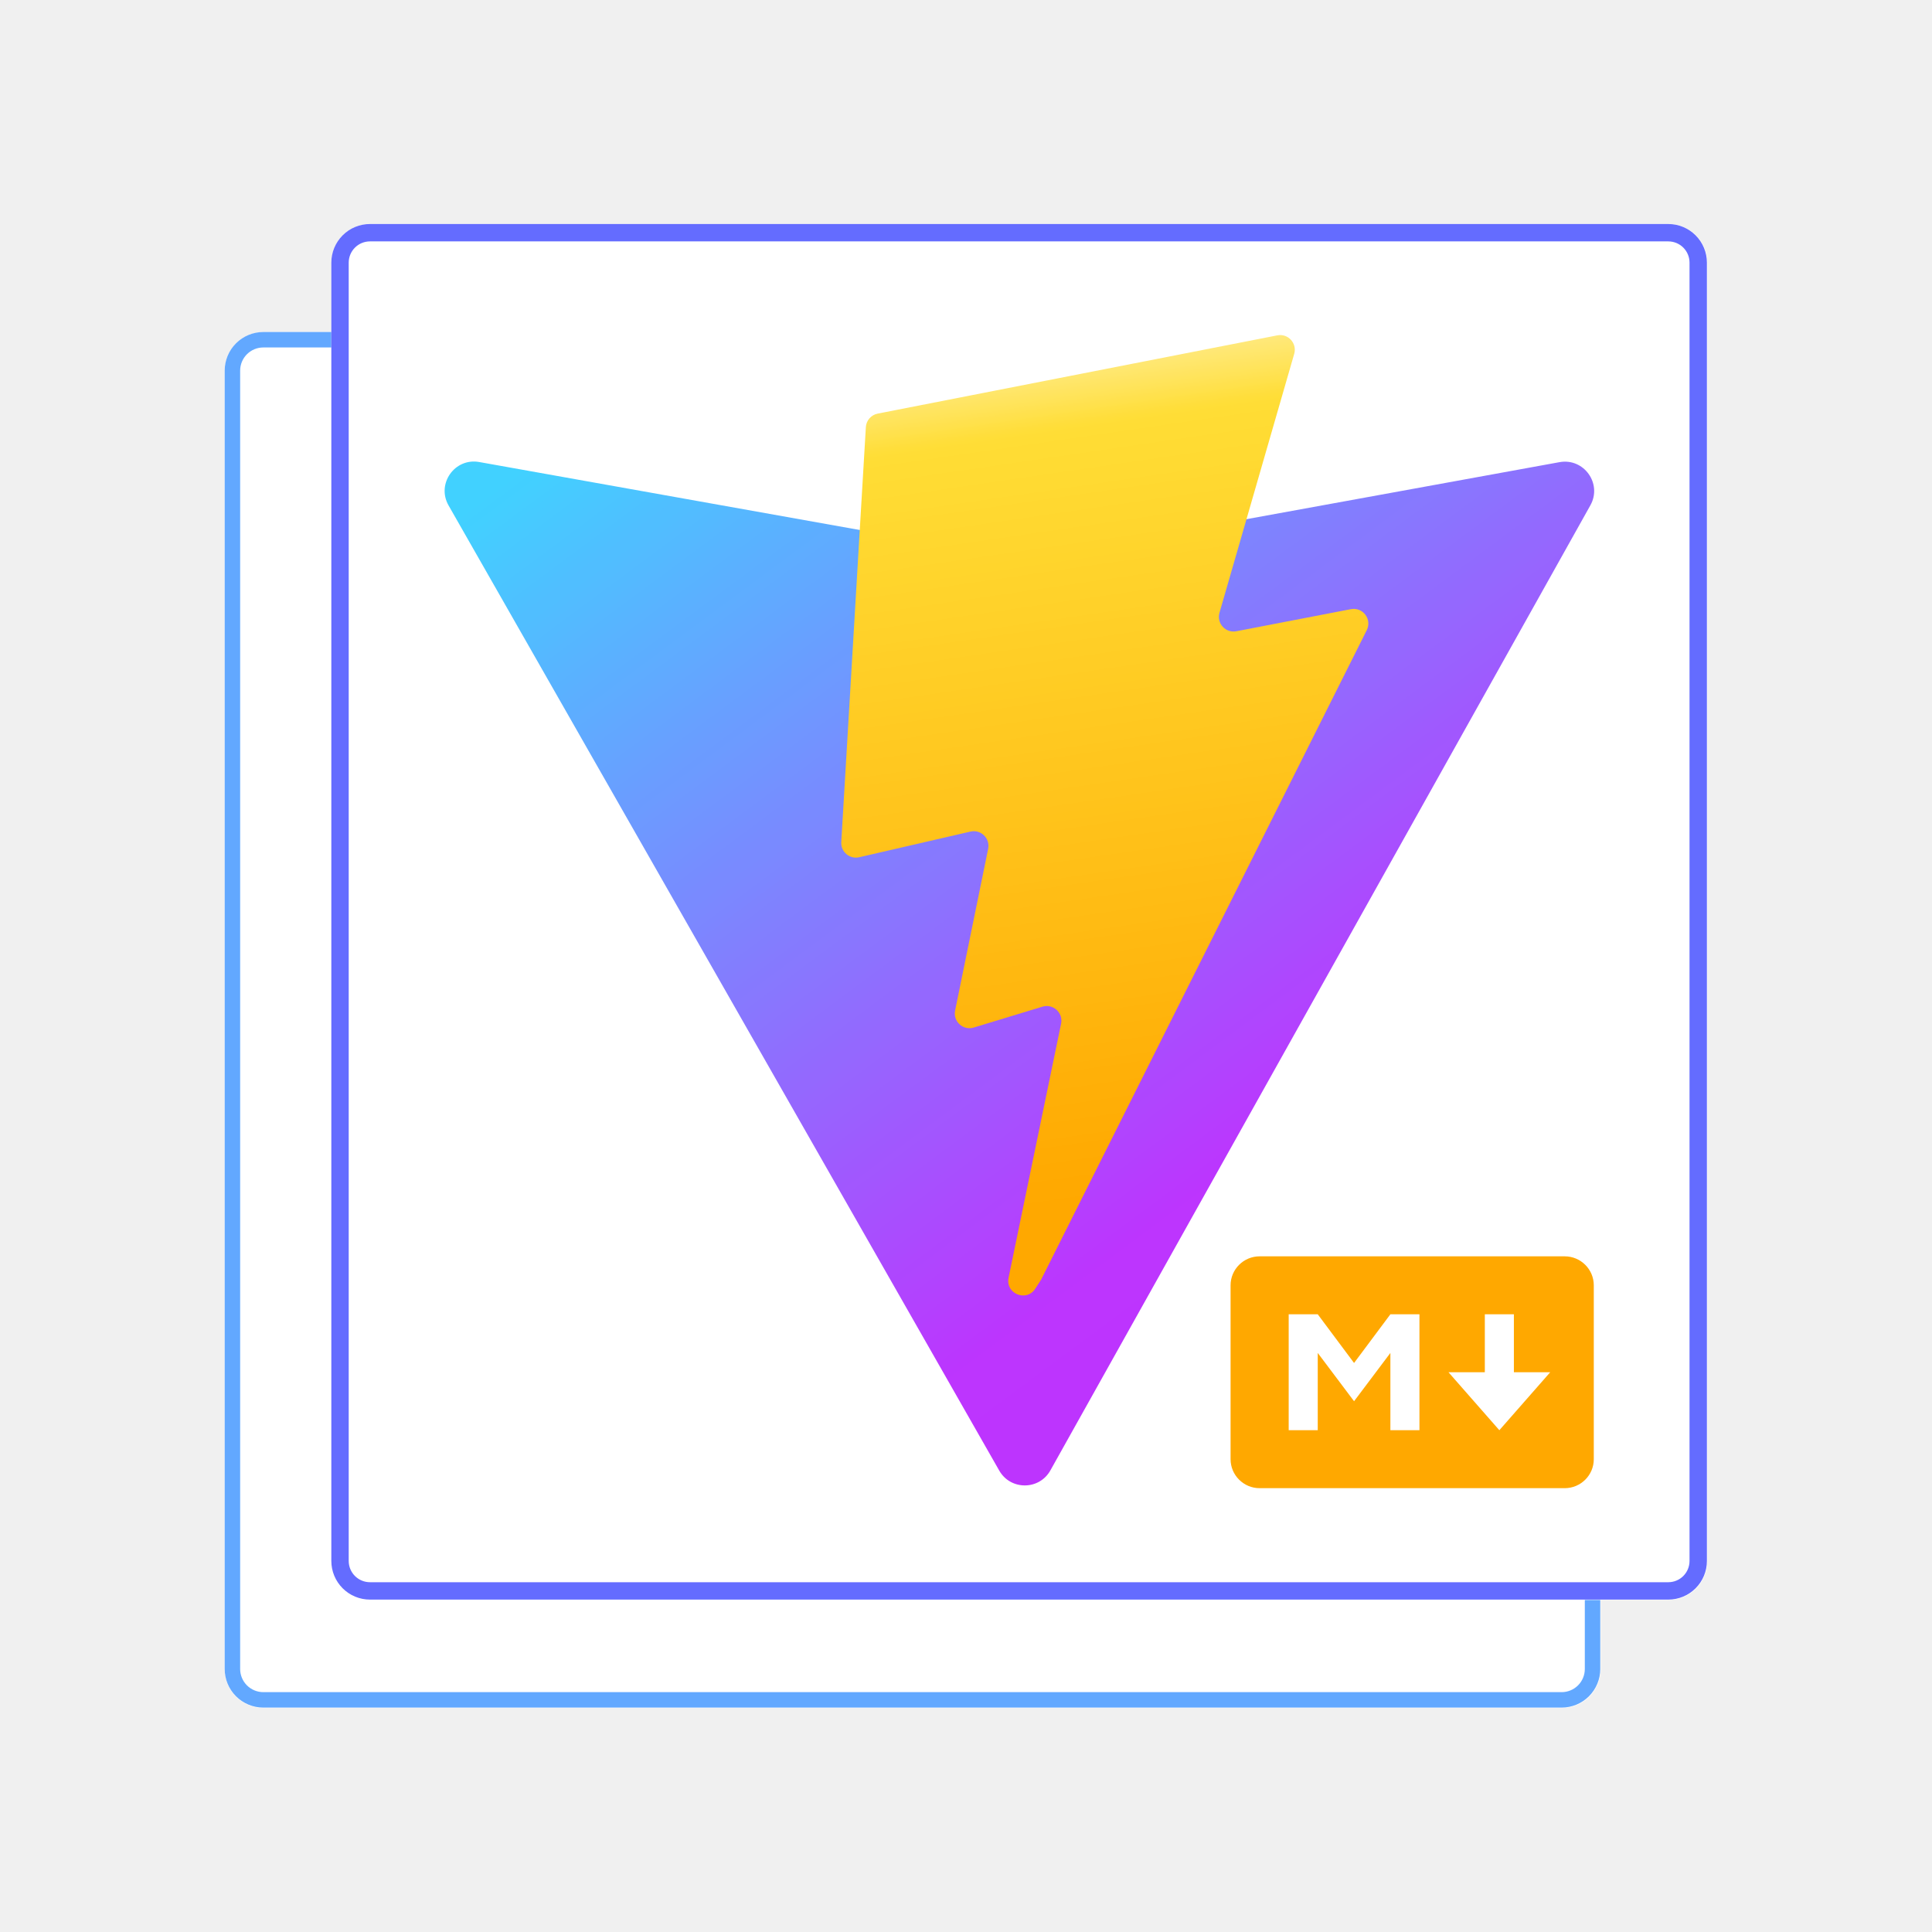
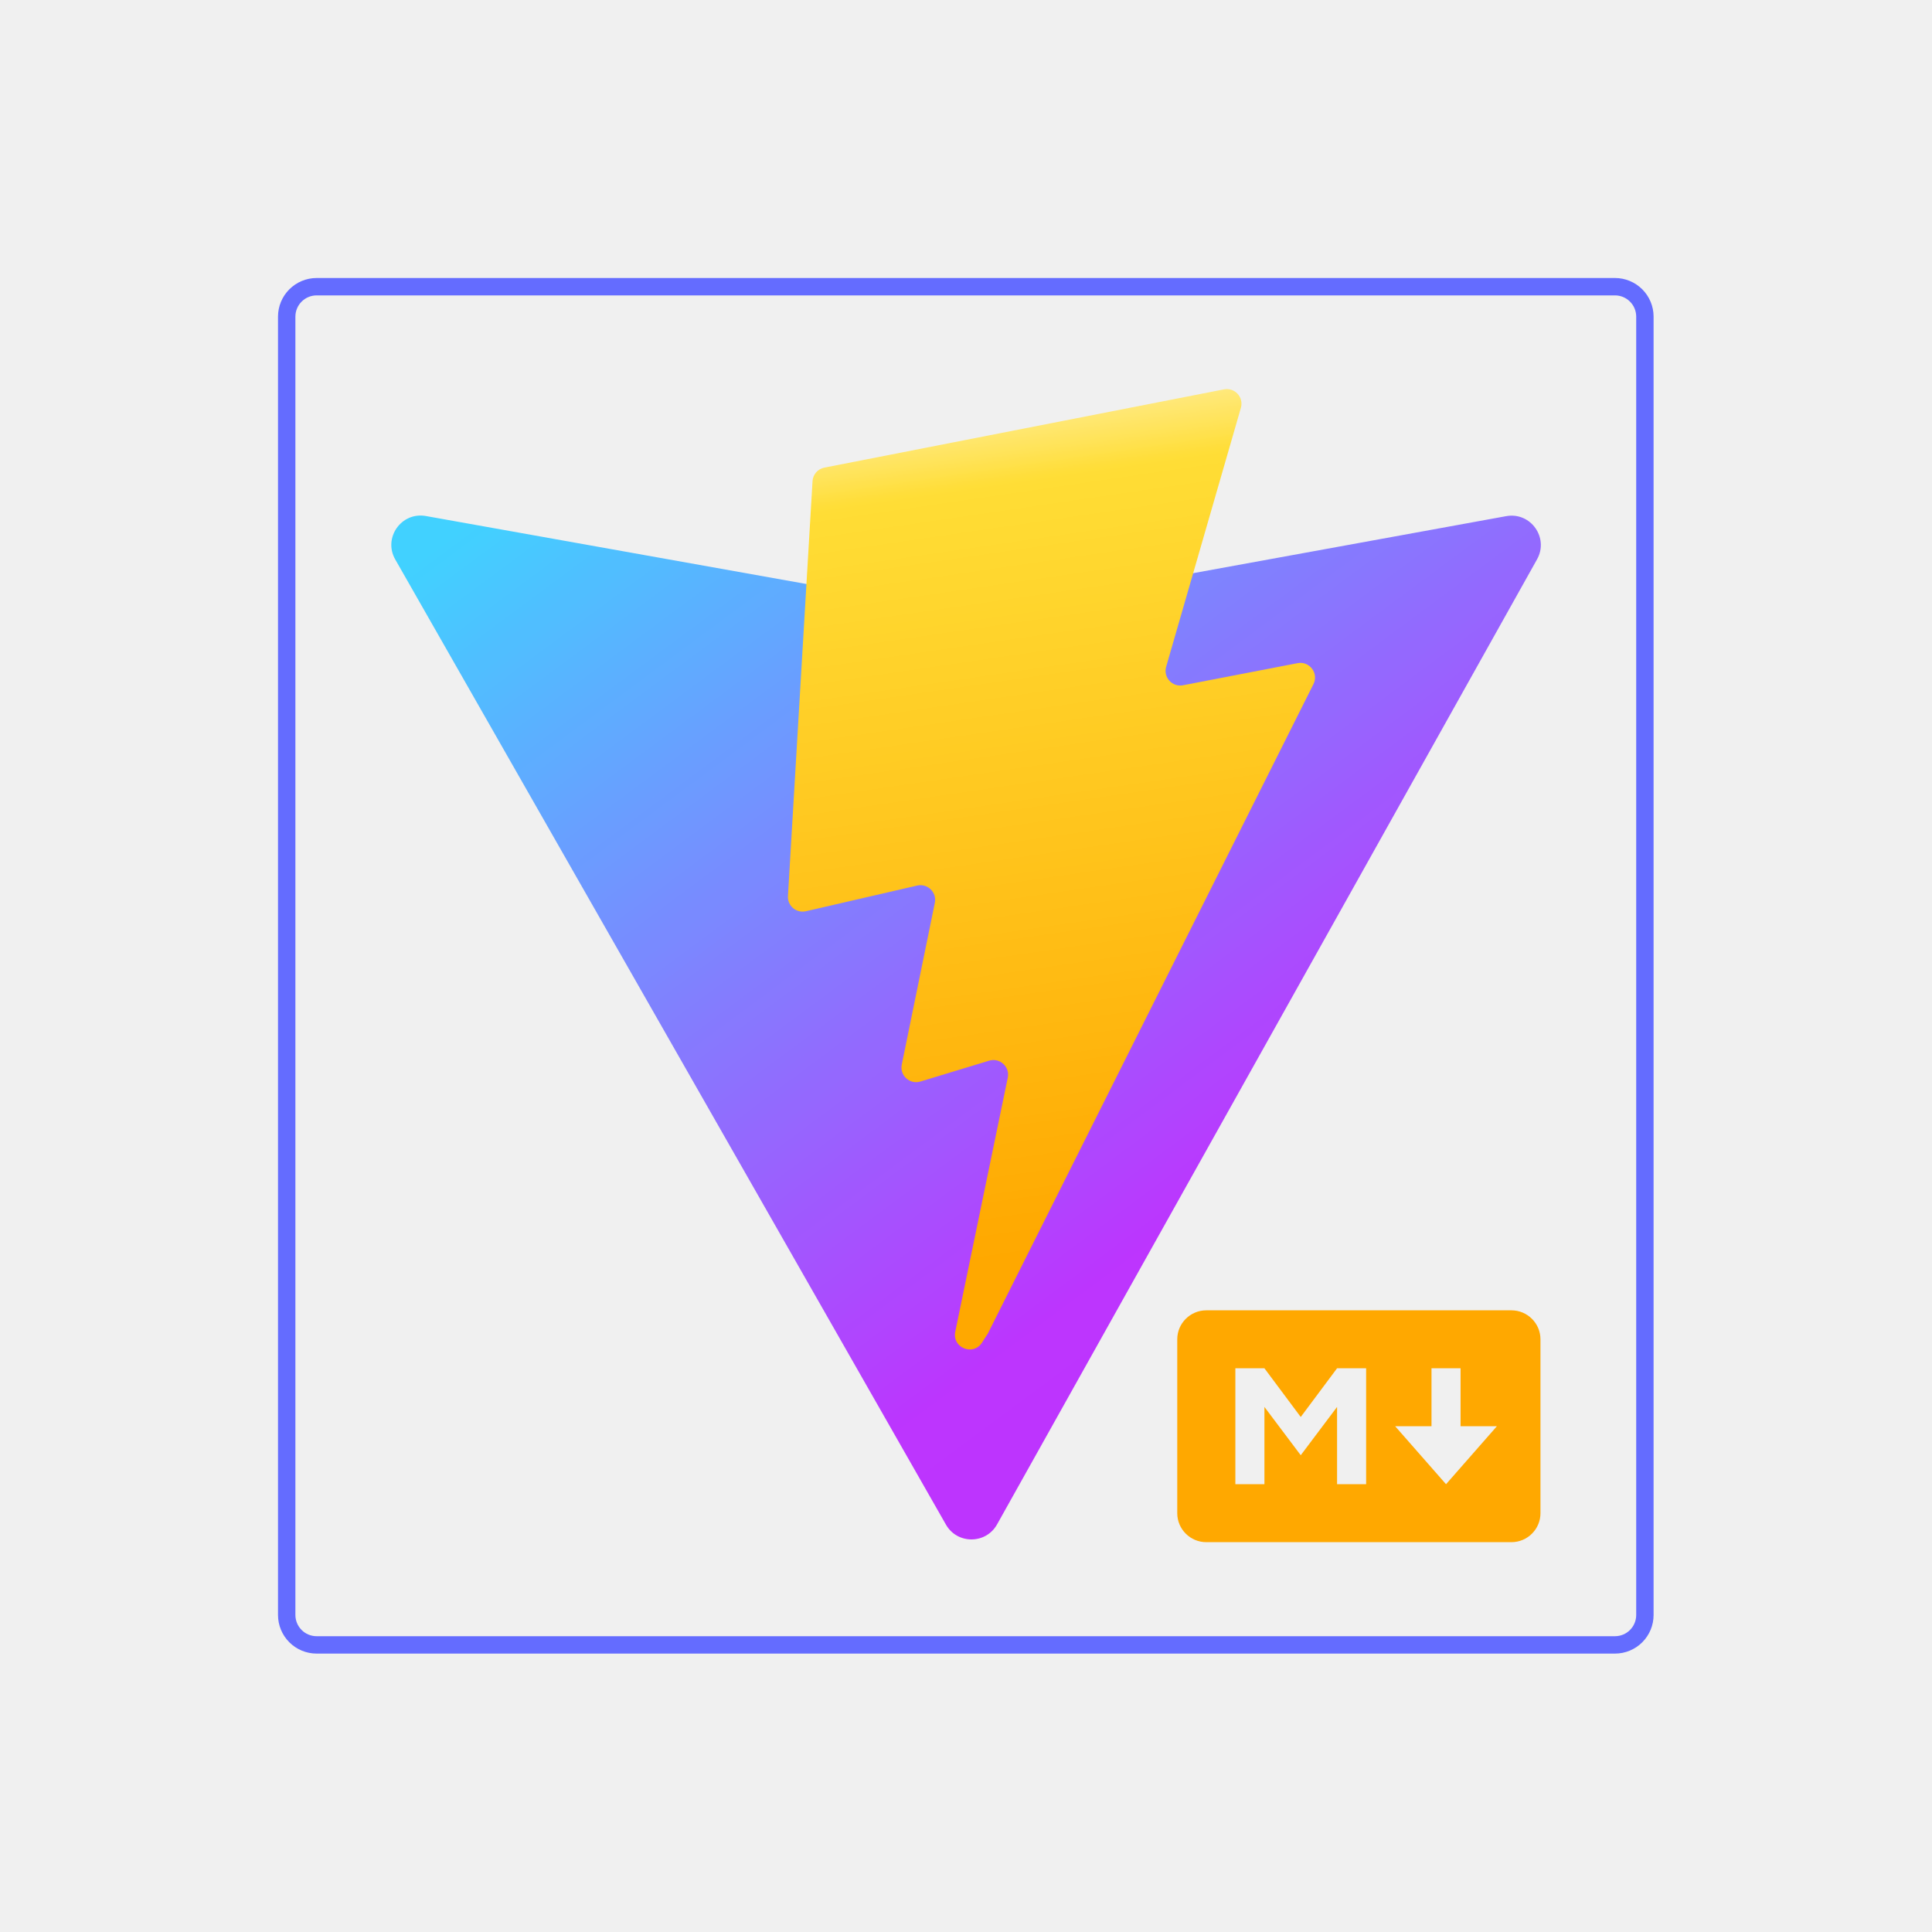
<svg xmlns="http://www.w3.org/2000/svg" width="1000" zoomAndPan="magnify" viewBox="0 0 750 750" height="1000" preserveAspectRatio="xMidYMid meet" version="1.0">
  <defs>
-     <clipPath id="65a6ddc707">
-       <path d="M 87.227 128.887 L 621.379 128.887 L 621.379 663.039 L 87.227 663.039 Z M 87.227 128.887 " clip-rule="nonzero" />
-     </clipPath>
-     <clipPath id="53735ac9d8">
-       <path d="M 102.227 128.887 L 606.379 128.887 C 610.355 128.887 614.172 130.469 616.984 133.281 C 619.797 136.094 621.379 139.91 621.379 143.887 L 621.379 648.039 C 621.379 652.016 619.797 655.832 616.984 658.645 C 614.172 661.457 610.355 663.039 606.379 663.039 L 102.227 663.039 C 98.246 663.039 94.43 661.457 91.617 658.645 C 88.805 655.832 87.227 652.016 87.227 648.039 L 87.227 143.887 C 87.227 139.91 88.805 136.094 91.617 133.281 C 94.43 130.469 98.246 128.887 102.227 128.887 " clip-rule="nonzero" />
-     </clipPath>
-     <clipPath id="64867d23fa">
-       <path d="M 87.227 128.887 L 621.223 128.887 L 621.223 662.887 L 87.227 662.887 Z M 87.227 128.887 " clip-rule="nonzero" />
-     </clipPath>
-     <clipPath id="b025109c9c">
-       <path d="M 102.219 128.887 L 606.23 128.887 C 610.207 128.887 614.02 130.465 616.832 133.277 C 619.645 136.09 621.227 139.906 621.227 143.883 L 621.227 647.891 C 621.227 651.867 619.645 655.684 616.832 658.496 C 614.02 661.305 610.207 662.887 606.23 662.887 L 102.219 662.887 C 98.242 662.887 94.43 661.305 91.617 658.496 C 88.805 655.684 87.227 651.867 87.227 647.891 L 87.227 143.883 C 87.227 139.906 88.805 136.09 91.617 133.277 C 94.43 130.465 98.242 128.887 102.219 128.887 " clip-rule="nonzero" />
-     </clipPath>
-     <clipPath id="62401eeaff">
-       <path d="M 128.621 86.961 L 662.773 86.961 L 662.773 621.113 L 128.621 621.113 Z M 128.621 86.961 " clip-rule="nonzero" />
-     </clipPath>
-     <clipPath id="4e0aff2bc5">
-       <path d="M 143.621 86.961 L 647.773 86.961 C 651.754 86.961 655.57 88.543 658.383 91.355 C 661.195 94.168 662.773 97.984 662.773 101.961 L 662.773 606.113 C 662.773 610.094 661.195 613.906 658.383 616.719 C 655.57 619.535 651.754 621.113 647.773 621.113 L 143.621 621.113 C 139.645 621.113 135.828 619.535 133.016 616.719 C 130.203 613.906 128.621 610.094 128.621 606.113 L 128.621 101.961 C 128.621 97.984 130.203 94.168 133.016 91.355 C 135.828 88.543 139.645 86.961 143.621 86.961 " clip-rule="nonzero" />
-     </clipPath>
-     <clipPath id="b5536411dc">
-       <path d="M 128.621 86.961 L 662.621 86.961 L 662.621 620.961 L 128.621 620.961 Z M 128.621 86.961 " clip-rule="nonzero" />
-     </clipPath>
-     <clipPath id="921ff974b9">
-       <path d="M 143.617 86.961 L 647.625 86.961 C 651.605 86.961 655.418 88.539 658.23 91.352 C 661.043 94.164 662.621 97.98 662.621 101.957 L 662.621 605.965 C 662.621 609.941 661.043 613.758 658.23 616.57 C 655.418 619.383 651.605 620.961 647.625 620.961 L 143.617 620.961 C 139.641 620.961 135.828 619.383 133.016 616.57 C 130.203 613.758 128.621 609.941 128.621 605.965 L 128.621 101.957 C 128.621 97.98 130.203 94.164 133.016 91.352 C 135.828 88.539 139.641 86.961 143.617 86.961 " clip-rule="nonzero" />
-     </clipPath>
-     <clipPath id="ac2ac9476d">
-       <path d="M 172.605 179 L 618.855 179 L 618.855 577 L 172.605 577 Z M 172.605 179 " clip-rule="nonzero" />
-     </clipPath>
-     <clipPath id="46763c1dec">
-       <path d="M 617.379 196.168 L 407.754 570.812 C 403.426 578.547 392.305 578.59 387.914 570.895 L 174.129 196.207 C 169.344 187.816 176.52 177.656 186.031 179.355 L 395.883 216.844 C 397.219 217.082 398.59 217.082 399.93 216.836 L 605.391 179.41 C 614.871 177.684 622.082 187.766 617.379 196.168 Z M 617.379 196.168 " clip-rule="nonzero" />
-     </clipPath>
-     <linearGradient x1="-0.044" gradientTransform="matrix(446.25, 0, 0, 397.4716, 172.6054, 179.1677)" y1="0.033" x2="0.856" gradientUnits="userSpaceOnUse" y2="1.122" id="7dc58707e5">
+     <clipPath id="91b3bbcfdf">
+       <path d="M 107.922 107.922 L 641.922 107.922 L 641.922 641.922 L 107.922 641.922 Z M 107.922 107.922 " clip-rule="nonzero" />
+     </clipPath>
+     <clipPath id="3d0eeaf73d">
+       <path d="M 122.918 107.922 L 626.93 107.922 C 630.906 107.922 634.719 109.504 637.531 112.316 C 640.344 115.129 641.922 118.941 641.922 122.918 L 641.922 626.93 C 641.922 630.906 640.344 634.719 637.531 637.531 C 634.719 640.344 630.906 641.922 626.93 641.922 L 122.918 641.922 C 118.941 641.922 115.129 640.344 112.316 637.531 C 109.504 634.719 107.922 630.906 107.922 626.93 L 107.922 122.918 C 107.922 118.941 109.504 115.129 112.316 112.316 C 115.129 109.504 118.941 107.922 122.918 107.922 " clip-rule="nonzero" />
+     </clipPath>
+     <clipPath id="760185131a">
+       <path d="M 151.906 200 L 598.156 200 L 598.156 598 L 151.906 598 Z M 151.906 200 " clip-rule="nonzero" />
+     </clipPath>
+     <clipPath id="2b019004a7">
+       <path d="M 596.68 217.133 L 387.055 591.773 C 382.727 599.508 371.605 599.555 367.215 591.855 L 153.43 217.168 C 148.645 208.781 155.82 198.621 165.332 200.32 L 375.184 237.809 C 376.52 238.047 377.891 238.043 379.23 237.801 L 584.691 200.371 C 594.172 198.645 601.383 208.727 596.68 217.133 Z M 596.68 217.133 " clip-rule="nonzero" />
+     </clipPath>
+     <linearGradient x1="-0.044" gradientTransform="matrix(446.25, 0, 0, 397.4716, 151.9064, 200.1306)" y1="0.033" x2="0.856" gradientUnits="userSpaceOnUse" y2="1.122" id="8ec15f991c">
      <stop stop-opacity="1" stop-color="rgb(25.499%, 81.999%, 100%)" offset="0" />
      <stop stop-opacity="1" stop-color="rgb(25.499%, 81.999%, 100%)" offset="0.031" />
      <stop stop-opacity="1" stop-color="rgb(25.499%, 81.999%, 100%)" offset="0.039" />
      <stop stop-opacity="1" stop-color="rgb(25.752%, 81.677%, 99.997%)" offset="0.043" />
      <stop stop-opacity="1" stop-color="rgb(26.007%, 81.355%, 99.995%)" offset="0.047" />
      <stop stop-opacity="1" stop-color="rgb(26.299%, 80.984%, 99.992%)" offset="0.051" />
      <stop stop-opacity="1" stop-color="rgb(26.591%, 80.615%, 99.991%)" offset="0.055" />
      <stop stop-opacity="1" stop-color="rgb(26.883%, 80.244%, 99.988%)" offset="0.059" />
      <stop stop-opacity="1" stop-color="rgb(27.176%, 79.874%, 99.985%)" offset="0.062" />
      <stop stop-opacity="1" stop-color="rgb(27.467%, 79.503%, 99.982%)" offset="0.066" />
      <stop stop-opacity="1" stop-color="rgb(27.76%, 79.132%, 99.98%)" offset="0.07" />
      <stop stop-opacity="1" stop-color="rgb(28.052%, 78.761%, 99.977%)" offset="0.074" />
      <stop stop-opacity="1" stop-color="rgb(28.345%, 78.392%, 99.976%)" offset="0.078" />
      <stop stop-opacity="1" stop-color="rgb(28.636%, 78.021%, 99.973%)" offset="0.082" />
      <stop stop-opacity="1" stop-color="rgb(28.929%, 77.65%, 99.971%)" offset="0.086" />
      <stop stop-opacity="1" stop-color="rgb(29.222%, 77.28%, 99.968%)" offset="0.09" />
      <stop stop-opacity="1" stop-color="rgb(29.515%, 76.91%, 99.966%)" offset="0.094" />
      <stop stop-opacity="1" stop-color="rgb(29.807%, 76.54%, 99.963%)" offset="0.098" />
      <stop stop-opacity="1" stop-color="rgb(30.099%, 76.169%, 99.962%)" offset="0.102" />
      <stop stop-opacity="1" stop-color="rgb(30.391%, 75.798%, 99.959%)" offset="0.105" />
      <stop stop-opacity="1" stop-color="rgb(30.684%, 75.429%, 99.957%)" offset="0.109" />
      <stop stop-opacity="1" stop-color="rgb(30.975%, 75.058%, 99.954%)" offset="0.113" />
      <stop stop-opacity="1" stop-color="rgb(31.268%, 74.687%, 99.951%)" offset="0.117" />
      <stop stop-opacity="1" stop-color="rgb(31.56%, 74.316%, 99.948%)" offset="0.121" />
      <stop stop-opacity="1" stop-color="rgb(31.853%, 73.947%, 99.947%)" offset="0.125" />
      <stop stop-opacity="1" stop-color="rgb(32.144%, 73.576%, 99.944%)" offset="0.129" />
      <stop stop-opacity="1" stop-color="rgb(32.437%, 73.206%, 99.942%)" offset="0.133" />
      <stop stop-opacity="1" stop-color="rgb(32.729%, 72.835%, 99.939%)" offset="0.137" />
      <stop stop-opacity="1" stop-color="rgb(33.022%, 72.466%, 99.937%)" offset="0.141" />
      <stop stop-opacity="1" stop-color="rgb(33.313%, 72.095%, 99.934%)" offset="0.145" />
      <stop stop-opacity="1" stop-color="rgb(33.606%, 71.724%, 99.933%)" offset="0.148" />
      <stop stop-opacity="1" stop-color="rgb(33.897%, 71.353%, 99.93%)" offset="0.152" />
      <stop stop-opacity="1" stop-color="rgb(34.19%, 70.982%, 99.928%)" offset="0.156" />
      <stop stop-opacity="1" stop-color="rgb(34.482%, 70.612%, 99.925%)" offset="0.16" />
      <stop stop-opacity="1" stop-color="rgb(34.775%, 70.242%, 99.922%)" offset="0.164" />
      <stop stop-opacity="1" stop-color="rgb(35.066%, 69.872%, 99.919%)" offset="0.168" />
      <stop stop-opacity="1" stop-color="rgb(35.359%, 69.501%, 99.918%)" offset="0.172" />
      <stop stop-opacity="1" stop-color="rgb(35.651%, 69.13%, 99.915%)" offset="0.176" />
      <stop stop-opacity="1" stop-color="rgb(35.944%, 68.761%, 99.913%)" offset="0.18" />
      <stop stop-opacity="1" stop-color="rgb(36.235%, 68.39%, 99.91%)" offset="0.184" />
      <stop stop-opacity="1" stop-color="rgb(36.528%, 68.019%, 99.908%)" offset="0.188" />
      <stop stop-opacity="1" stop-color="rgb(36.821%, 67.648%, 99.905%)" offset="0.191" />
      <stop stop-opacity="1" stop-color="rgb(37.114%, 67.279%, 99.904%)" offset="0.195" />
      <stop stop-opacity="1" stop-color="rgb(37.405%, 66.908%, 99.901%)" offset="0.199" />
      <stop stop-opacity="1" stop-color="rgb(37.698%, 66.537%, 99.899%)" offset="0.203" />
      <stop stop-opacity="1" stop-color="rgb(37.99%, 66.167%, 99.896%)" offset="0.207" />
      <stop stop-opacity="1" stop-color="rgb(38.283%, 65.797%, 99.895%)" offset="0.211" />
      <stop stop-opacity="1" stop-color="rgb(38.574%, 65.427%, 99.892%)" offset="0.215" />
      <stop stop-opacity="1" stop-color="rgb(38.867%, 65.056%, 99.889%)" offset="0.219" />
      <stop stop-opacity="1" stop-color="rgb(39.159%, 64.685%, 99.886%)" offset="0.223" />
      <stop stop-opacity="1" stop-color="rgb(39.452%, 64.314%, 99.884%)" offset="0.227" />
      <stop stop-opacity="1" stop-color="rgb(39.743%, 63.943%, 99.881%)" offset="0.23" />
      <stop stop-opacity="1" stop-color="rgb(40.036%, 63.574%, 99.879%)" offset="0.234" />
      <stop stop-opacity="1" stop-color="rgb(40.327%, 63.203%, 99.876%)" offset="0.238" />
      <stop stop-opacity="1" stop-color="rgb(40.62%, 62.833%, 99.875%)" offset="0.242" />
      <stop stop-opacity="1" stop-color="rgb(40.912%, 62.462%, 99.872%)" offset="0.246" />
      <stop stop-opacity="1" stop-color="rgb(41.205%, 62.093%, 99.87%)" offset="0.25" />
      <stop stop-opacity="1" stop-color="rgb(41.496%, 61.722%, 99.867%)" offset="0.254" />
      <stop stop-opacity="1" stop-color="rgb(41.789%, 61.351%, 99.866%)" offset="0.258" />
      <stop stop-opacity="1" stop-color="rgb(42.081%, 60.98%, 99.863%)" offset="0.262" />
      <stop stop-opacity="1" stop-color="rgb(42.374%, 60.611%, 99.86%)" offset="0.266" />
      <stop stop-opacity="1" stop-color="rgb(42.665%, 60.24%, 99.857%)" offset="0.27" />
      <stop stop-opacity="1" stop-color="rgb(42.958%, 59.869%, 99.855%)" offset="0.273" />
      <stop stop-opacity="1" stop-color="rgb(43.25%, 59.499%, 99.852%)" offset="0.277" />
      <stop stop-opacity="1" stop-color="rgb(43.542%, 59.129%, 99.85%)" offset="0.281" />
      <stop stop-opacity="1" stop-color="rgb(43.835%, 58.759%, 99.847%)" offset="0.285" />
      <stop stop-opacity="1" stop-color="rgb(44.128%, 58.388%, 99.846%)" offset="0.289" />
      <stop stop-opacity="1" stop-color="rgb(44.42%, 58.017%, 99.843%)" offset="0.293" />
      <stop stop-opacity="1" stop-color="rgb(44.713%, 57.646%, 99.841%)" offset="0.297" />
      <stop stop-opacity="1" stop-color="rgb(45.004%, 57.275%, 99.838%)" offset="0.301" />
      <stop stop-opacity="1" stop-color="rgb(45.297%, 56.906%, 99.837%)" offset="0.305" />
      <stop stop-opacity="1" stop-color="rgb(45.589%, 56.535%, 99.834%)" offset="0.309" />
      <stop stop-opacity="1" stop-color="rgb(45.882%, 56.165%, 99.832%)" offset="0.312" />
      <stop stop-opacity="1" stop-color="rgb(46.173%, 55.794%, 99.829%)" offset="0.316" />
      <stop stop-opacity="1" stop-color="rgb(46.466%, 55.425%, 99.826%)" offset="0.32" />
      <stop stop-opacity="1" stop-color="rgb(46.758%, 55.054%, 99.823%)" offset="0.324" />
      <stop stop-opacity="1" stop-color="rgb(47.05%, 54.683%, 99.821%)" offset="0.328" />
      <stop stop-opacity="1" stop-color="rgb(47.342%, 54.312%, 99.818%)" offset="0.332" />
      <stop stop-opacity="1" stop-color="rgb(47.635%, 53.943%, 99.817%)" offset="0.336" />
      <stop stop-opacity="1" stop-color="rgb(47.926%, 53.572%, 99.814%)" offset="0.34" />
      <stop stop-opacity="1" stop-color="rgb(48.219%, 53.201%, 99.812%)" offset="0.344" />
      <stop stop-opacity="1" stop-color="rgb(48.511%, 52.831%, 99.809%)" offset="0.348" />
      <stop stop-opacity="1" stop-color="rgb(48.804%, 52.461%, 99.808%)" offset="0.352" />
      <stop stop-opacity="1" stop-color="rgb(49.095%, 52.09%, 99.805%)" offset="0.355" />
      <stop stop-opacity="1" stop-color="rgb(49.388%, 51.72%, 99.803%)" offset="0.359" />
      <stop stop-opacity="1" stop-color="rgb(49.68%, 51.349%, 99.8%)" offset="0.363" />
      <stop stop-opacity="1" stop-color="rgb(49.973%, 50.98%, 99.797%)" offset="0.367" />
      <stop stop-opacity="1" stop-color="rgb(50.264%, 50.609%, 99.794%)" offset="0.371" />
      <stop stop-opacity="1" stop-color="rgb(50.557%, 50.238%, 99.792%)" offset="0.375" />
      <stop stop-opacity="1" stop-color="rgb(50.85%, 49.867%, 99.789%)" offset="0.379" />
      <stop stop-opacity="1" stop-color="rgb(51.143%, 49.496%, 99.788%)" offset="0.383" />
      <stop stop-opacity="1" stop-color="rgb(51.434%, 49.126%, 99.785%)" offset="0.387" />
      <stop stop-opacity="1" stop-color="rgb(51.727%, 48.756%, 99.783%)" offset="0.391" />
      <stop stop-opacity="1" stop-color="rgb(52.019%, 48.386%, 99.78%)" offset="0.395" />
      <stop stop-opacity="1" stop-color="rgb(52.312%, 48.015%, 99.779%)" offset="0.398" />
      <stop stop-opacity="1" stop-color="rgb(52.603%, 47.644%, 99.776%)" offset="0.402" />
      <stop stop-opacity="1" stop-color="rgb(52.896%, 47.275%, 99.774%)" offset="0.406" />
      <stop stop-opacity="1" stop-color="rgb(53.188%, 46.904%, 99.771%)" offset="0.41" />
      <stop stop-opacity="1" stop-color="rgb(53.481%, 46.533%, 99.77%)" offset="0.414" />
      <stop stop-opacity="1" stop-color="rgb(53.772%, 46.162%, 99.767%)" offset="0.418" />
      <stop stop-opacity="1" stop-color="rgb(54.065%, 45.793%, 99.763%)" offset="0.422" />
      <stop stop-opacity="1" stop-color="rgb(54.356%, 45.422%, 99.76%)" offset="0.426" />
      <stop stop-opacity="1" stop-color="rgb(54.649%, 45.052%, 99.759%)" offset="0.43" />
      <stop stop-opacity="1" stop-color="rgb(54.941%, 44.681%, 99.756%)" offset="0.434" />
      <stop stop-opacity="1" stop-color="rgb(55.234%, 44.312%, 99.754%)" offset="0.438" />
      <stop stop-opacity="1" stop-color="rgb(55.525%, 43.941%, 99.751%)" offset="0.441" />
      <stop stop-opacity="1" stop-color="rgb(55.818%, 43.57%, 99.75%)" offset="0.445" />
      <stop stop-opacity="1" stop-color="rgb(56.11%, 43.199%, 99.747%)" offset="0.449" />
      <stop stop-opacity="1" stop-color="rgb(56.403%, 42.828%, 99.745%)" offset="0.453" />
      <stop stop-opacity="1" stop-color="rgb(56.694%, 42.458%, 99.742%)" offset="0.457" />
      <stop stop-opacity="1" stop-color="rgb(56.987%, 42.088%, 99.741%)" offset="0.461" />
      <stop stop-opacity="1" stop-color="rgb(57.278%, 41.718%, 99.738%)" offset="0.465" />
      <stop stop-opacity="1" stop-color="rgb(57.571%, 41.347%, 99.736%)" offset="0.469" />
      <stop stop-opacity="1" stop-color="rgb(57.864%, 40.976%, 99.733%)" offset="0.473" />
      <stop stop-opacity="1" stop-color="rgb(58.157%, 40.607%, 99.73%)" offset="0.477" />
      <stop stop-opacity="1" stop-color="rgb(58.449%, 40.236%, 99.727%)" offset="0.48" />
      <stop stop-opacity="1" stop-color="rgb(58.742%, 39.865%, 99.725%)" offset="0.484" />
      <stop stop-opacity="1" stop-color="rgb(59.033%, 39.494%, 99.722%)" offset="0.488" />
      <stop stop-opacity="1" stop-color="rgb(59.326%, 39.125%, 99.721%)" offset="0.492" />
      <stop stop-opacity="1" stop-color="rgb(59.618%, 38.754%, 99.718%)" offset="0.496" />
      <stop stop-opacity="1" stop-color="rgb(59.911%, 38.383%, 99.716%)" offset="0.5" />
      <stop stop-opacity="1" stop-color="rgb(60.202%, 38.013%, 99.713%)" offset="0.504" />
      <stop stop-opacity="1" stop-color="rgb(60.495%, 37.643%, 99.712%)" offset="0.508" />
      <stop stop-opacity="1" stop-color="rgb(60.786%, 37.273%, 99.709%)" offset="0.512" />
      <stop stop-opacity="1" stop-color="rgb(61.079%, 36.902%, 99.707%)" offset="0.516" />
      <stop stop-opacity="1" stop-color="rgb(61.371%, 36.531%, 99.704%)" offset="0.52" />
      <stop stop-opacity="1" stop-color="rgb(61.664%, 36.16%, 99.701%)" offset="0.523" />
      <stop stop-opacity="1" stop-color="rgb(61.955%, 35.789%, 99.698%)" offset="0.527" />
      <stop stop-opacity="1" stop-color="rgb(62.248%, 35.42%, 99.696%)" offset="0.531" />
      <stop stop-opacity="1" stop-color="rgb(62.54%, 35.049%, 99.693%)" offset="0.535" />
      <stop stop-opacity="1" stop-color="rgb(62.833%, 34.679%, 99.692%)" offset="0.539" />
      <stop stop-opacity="1" stop-color="rgb(63.124%, 34.308%, 99.689%)" offset="0.543" />
      <stop stop-opacity="1" stop-color="rgb(63.417%, 33.939%, 99.687%)" offset="0.547" />
      <stop stop-opacity="1" stop-color="rgb(63.708%, 33.568%, 99.684%)" offset="0.551" />
      <stop stop-opacity="1" stop-color="rgb(64.001%, 33.197%, 99.683%)" offset="0.555" />
      <stop stop-opacity="1" stop-color="rgb(64.293%, 32.826%, 99.68%)" offset="0.559" />
      <stop stop-opacity="1" stop-color="rgb(64.586%, 32.457%, 99.678%)" offset="0.562" />
      <stop stop-opacity="1" stop-color="rgb(64.877%, 32.086%, 99.675%)" offset="0.566" />
      <stop stop-opacity="1" stop-color="rgb(65.17%, 31.715%, 99.673%)" offset="0.57" />
      <stop stop-opacity="1" stop-color="rgb(65.463%, 31.345%, 99.67%)" offset="0.574" />
      <stop stop-opacity="1" stop-color="rgb(65.756%, 30.975%, 99.667%)" offset="0.578" />
      <stop stop-opacity="1" stop-color="rgb(66.048%, 30.605%, 99.664%)" offset="0.582" />
      <stop stop-opacity="1" stop-color="rgb(66.341%, 30.234%, 99.663%)" offset="0.586" />
      <stop stop-opacity="1" stop-color="rgb(66.632%, 29.863%, 99.66%)" offset="0.59" />
      <stop stop-opacity="1" stop-color="rgb(66.925%, 29.494%, 99.658%)" offset="0.594" />
      <stop stop-opacity="1" stop-color="rgb(67.216%, 29.123%, 99.655%)" offset="0.598" />
      <stop stop-opacity="1" stop-color="rgb(67.509%, 28.752%, 99.654%)" offset="0.602" />
      <stop stop-opacity="1" stop-color="rgb(67.801%, 28.381%, 99.651%)" offset="0.605" />
      <stop stop-opacity="1" stop-color="rgb(68.094%, 28.011%, 99.649%)" offset="0.609" />
      <stop stop-opacity="1" stop-color="rgb(68.385%, 27.64%, 99.646%)" offset="0.613" />
      <stop stop-opacity="1" stop-color="rgb(68.678%, 27.271%, 99.644%)" offset="0.617" />
      <stop stop-opacity="1" stop-color="rgb(68.97%, 26.9%, 99.641%)" offset="0.621" />
      <stop stop-opacity="1" stop-color="rgb(69.263%, 26.529%, 99.638%)" offset="0.625" />
      <stop stop-opacity="1" stop-color="rgb(69.554%, 26.158%, 99.635%)" offset="0.629" />
      <stop stop-opacity="1" stop-color="rgb(69.847%, 25.789%, 99.634%)" offset="0.633" />
      <stop stop-opacity="1" stop-color="rgb(70.139%, 25.418%, 99.631%)" offset="0.637" />
      <stop stop-opacity="1" stop-color="rgb(70.432%, 25.047%, 99.629%)" offset="0.641" />
      <stop stop-opacity="1" stop-color="rgb(70.723%, 24.677%, 99.626%)" offset="0.645" />
      <stop stop-opacity="1" stop-color="rgb(71.016%, 24.307%, 99.625%)" offset="0.648" />
      <stop stop-opacity="1" stop-color="rgb(71.307%, 23.936%, 99.622%)" offset="0.652" />
      <stop stop-opacity="1" stop-color="rgb(71.6%, 23.566%, 99.62%)" offset="0.656" />
      <stop stop-opacity="1" stop-color="rgb(71.892%, 23.195%, 99.617%)" offset="0.66" />
      <stop stop-opacity="1" stop-color="rgb(72.185%, 22.826%, 99.615%)" offset="0.664" />
      <stop stop-opacity="1" stop-color="rgb(72.478%, 22.455%, 99.612%)" offset="0.668" />
      <stop stop-opacity="1" stop-color="rgb(72.771%, 22.084%, 99.611%)" offset="0.672" />
      <stop stop-opacity="1" stop-color="rgb(73.062%, 21.713%, 99.608%)" offset="0.676" />
      <stop stop-opacity="1" stop-color="rgb(73.355%, 21.342%, 99.605%)" offset="0.68" />
      <stop stop-opacity="1" stop-color="rgb(73.647%, 20.972%, 99.602%)" offset="0.684" />
      <stop stop-opacity="1" stop-color="rgb(73.94%, 20.602%, 99.6%)" offset="0.688" />
      <stop stop-opacity="1" stop-color="rgb(74.019%, 20.5%, 99.599%)" offset="0.75" />
      <stop stop-opacity="1" stop-color="rgb(74.1%, 20.399%, 99.599%)" offset="1" />
    </linearGradient>
-     <clipPath id="8f25714262">
-       <path d="M 326 130.07 L 532 130.07 L 532 503 L 326 503 Z M 326 130.07 " clip-rule="nonzero" />
-     </clipPath>
-     <clipPath id="bdab143858">
-       <path d="M 495.844 130.184 L 340.715 160.562 C 338.164 161.062 336.277 163.223 336.125 165.816 L 326.582 326.895 C 326.355 330.688 329.844 333.633 333.547 332.777 L 376.738 322.816 C 380.777 321.883 384.43 325.441 383.602 329.504 L 370.77 392.305 C 369.906 396.531 373.875 400.145 378.004 398.891 L 404.68 390.789 C 408.816 389.535 412.789 393.16 411.914 397.391 L 391.523 496.035 C 390.246 502.207 398.461 505.57 401.883 500.281 L 404.172 496.746 L 530.582 244.617 C 532.695 240.395 529.047 235.582 524.406 236.477 L 479.949 245.051 C 475.773 245.855 472.219 241.969 473.398 237.883 L 502.414 137.348 C 503.594 133.258 500.027 129.363 495.844 130.184 Z M 495.844 130.184 " clip-rule="nonzero" />
-     </clipPath>
-     <linearGradient x1="0.429" gradientTransform="matrix(204.6256, 0, 0, 372.8313, 326.5708, 130.0737)" y1="-0.034" x2="0.516" gradientUnits="userSpaceOnUse" y2="1.046" id="9c02fa947e">
+     <clipPath id="e6a473efd6">
+       <path d="M 305 151.035 L 511 151.035 L 511 524 L 305 524 Z M 305 151.035 " clip-rule="nonzero" />
+     </clipPath>
+     <clipPath id="2e1ff048ca">
+       <path d="M 475.145 151.148 L 320.016 181.527 C 317.465 182.027 315.578 184.188 315.426 186.777 L 305.883 347.855 C 305.656 351.648 309.145 354.594 312.848 353.742 L 356.039 343.777 C 360.082 342.848 363.73 346.402 362.902 350.465 L 350.07 413.266 C 349.207 417.492 353.176 421.105 357.305 419.852 L 383.98 411.754 C 388.117 410.5 392.09 414.121 391.215 418.352 L 370.824 516.996 C 369.547 523.168 377.762 526.531 381.184 521.242 L 383.473 517.711 L 509.883 265.578 C 511.996 261.355 508.348 256.543 503.707 257.438 L 459.25 266.016 C 455.074 266.82 451.52 262.93 452.699 258.844 L 481.715 158.312 C 482.895 154.219 479.328 150.328 475.145 151.148 Z M 475.145 151.148 " clip-rule="nonzero" />
+     </clipPath>
+     <linearGradient x1="0.429" gradientTransform="matrix(204.6256, 0, 0, 372.8313, 305.8718, 151.0366)" y1="-0.034" x2="0.516" gradientUnits="userSpaceOnUse" y2="1.046" id="0a03815bc7">
      <stop stop-opacity="1" stop-color="rgb(100%, 91.8%, 51.399%)" offset="0" />
      <stop stop-opacity="1" stop-color="rgb(100%, 91.8%, 51.399%)" offset="0.031" />
      <stop stop-opacity="1" stop-color="rgb(100%, 91.8%, 51.399%)" offset="0.047" />
      <stop stop-opacity="1" stop-color="rgb(100%, 91.719%, 50.917%)" offset="0.051" />
      <stop stop-opacity="1" stop-color="rgb(100%, 91.638%, 50.435%)" offset="0.055" />
      <stop stop-opacity="1" stop-color="rgb(100%, 91.341%, 48.648%)" offset="0.059" />
      <stop stop-opacity="1" stop-color="rgb(100%, 91.043%, 46.861%)" offset="0.062" />
      <stop stop-opacity="1" stop-color="rgb(100%, 90.746%, 45.074%)" offset="0.066" />
      <stop stop-opacity="1" stop-color="rgb(100%, 90.448%, 43.289%)" offset="0.07" />
      <stop stop-opacity="1" stop-color="rgb(100%, 90.149%, 41.502%)" offset="0.074" />
      <stop stop-opacity="1" stop-color="rgb(100%, 89.851%, 39.716%)" offset="0.078" />
      <stop stop-opacity="1" stop-color="rgb(100%, 89.554%, 37.929%)" offset="0.082" />
      <stop stop-opacity="1" stop-color="rgb(100%, 89.256%, 36.142%)" offset="0.086" />
      <stop stop-opacity="1" stop-color="rgb(100%, 88.959%, 34.355%)" offset="0.09" />
      <stop stop-opacity="1" stop-color="rgb(100%, 88.661%, 32.57%)" offset="0.094" />
      <stop stop-opacity="1" stop-color="rgb(100%, 88.364%, 30.783%)" offset="0.098" />
      <stop stop-opacity="1" stop-color="rgb(100%, 88.066%, 28.996%)" offset="0.102" />
      <stop stop-opacity="1" stop-color="rgb(100%, 87.767%, 27.209%)" offset="0.105" />
      <stop stop-opacity="1" stop-color="rgb(100%, 87.469%, 25.424%)" offset="0.109" />
      <stop stop-opacity="1" stop-color="rgb(100%, 87.172%, 23.637%)" offset="0.113" />
      <stop stop-opacity="1" stop-color="rgb(100%, 86.874%, 21.851%)" offset="0.117" />
      <stop stop-opacity="1" stop-color="rgb(100%, 86.708%, 21.246%)" offset="0.121" />
      <stop stop-opacity="1" stop-color="rgb(100%, 86.543%, 20.644%)" offset="0.125" />
      <stop stop-opacity="1" stop-color="rgb(100%, 86.432%, 20.532%)" offset="0.133" />
      <stop stop-opacity="1" stop-color="rgb(100%, 86.212%, 20.312%)" offset="0.141" />
      <stop stop-opacity="1" stop-color="rgb(100%, 85.991%, 20.091%)" offset="0.148" />
      <stop stop-opacity="1" stop-color="rgb(100%, 85.77%, 19.87%)" offset="0.156" />
      <stop stop-opacity="1" stop-color="rgb(100%, 85.55%, 19.649%)" offset="0.164" />
      <stop stop-opacity="1" stop-color="rgb(100%, 85.329%, 19.429%)" offset="0.172" />
      <stop stop-opacity="1" stop-color="rgb(100%, 85.107%, 19.208%)" offset="0.18" />
      <stop stop-opacity="1" stop-color="rgb(100%, 84.888%, 18.987%)" offset="0.188" />
      <stop stop-opacity="1" stop-color="rgb(100%, 84.666%, 18.767%)" offset="0.195" />
      <stop stop-opacity="1" stop-color="rgb(100%, 84.445%, 18.546%)" offset="0.203" />
      <stop stop-opacity="1" stop-color="rgb(100%, 84.225%, 18.324%)" offset="0.211" />
      <stop stop-opacity="1" stop-color="rgb(100%, 84.004%, 18.105%)" offset="0.219" />
      <stop stop-opacity="1" stop-color="rgb(100%, 83.783%, 17.883%)" offset="0.227" />
      <stop stop-opacity="1" stop-color="rgb(100%, 83.562%, 17.662%)" offset="0.234" />
      <stop stop-opacity="1" stop-color="rgb(100%, 83.342%, 17.442%)" offset="0.242" />
      <stop stop-opacity="1" stop-color="rgb(100%, 83.121%, 17.221%)" offset="0.25" />
      <stop stop-opacity="1" stop-color="rgb(100%, 82.899%, 17%)" offset="0.258" />
      <stop stop-opacity="1" stop-color="rgb(100%, 82.68%, 16.779%)" offset="0.266" />
      <stop stop-opacity="1" stop-color="rgb(100%, 82.458%, 16.559%)" offset="0.273" />
      <stop stop-opacity="1" stop-color="rgb(100%, 82.237%, 16.338%)" offset="0.281" />
      <stop stop-opacity="1" stop-color="rgb(100%, 82.018%, 16.116%)" offset="0.289" />
      <stop stop-opacity="1" stop-color="rgb(100%, 81.796%, 15.897%)" offset="0.297" />
      <stop stop-opacity="1" stop-color="rgb(100%, 81.575%, 15.675%)" offset="0.305" />
      <stop stop-opacity="1" stop-color="rgb(100%, 81.355%, 15.454%)" offset="0.312" />
      <stop stop-opacity="1" stop-color="rgb(100%, 81.134%, 15.234%)" offset="0.32" />
      <stop stop-opacity="1" stop-color="rgb(100%, 80.913%, 15.013%)" offset="0.328" />
      <stop stop-opacity="1" stop-color="rgb(100%, 80.692%, 14.792%)" offset="0.336" />
      <stop stop-opacity="1" stop-color="rgb(100%, 80.472%, 14.572%)" offset="0.344" />
      <stop stop-opacity="1" stop-color="rgb(100%, 80.251%, 14.351%)" offset="0.352" />
      <stop stop-opacity="1" stop-color="rgb(100%, 80.029%, 14.13%)" offset="0.359" />
      <stop stop-opacity="1" stop-color="rgb(100%, 79.81%, 13.91%)" offset="0.367" />
      <stop stop-opacity="1" stop-color="rgb(100%, 79.588%, 13.689%)" offset="0.375" />
      <stop stop-opacity="1" stop-color="rgb(100%, 79.367%, 13.467%)" offset="0.383" />
      <stop stop-opacity="1" stop-color="rgb(100%, 79.147%, 13.246%)" offset="0.391" />
      <stop stop-opacity="1" stop-color="rgb(100%, 78.926%, 13.026%)" offset="0.398" />
      <stop stop-opacity="1" stop-color="rgb(100%, 78.705%, 12.805%)" offset="0.406" />
      <stop stop-opacity="1" stop-color="rgb(100%, 78.485%, 12.584%)" offset="0.414" />
      <stop stop-opacity="1" stop-color="rgb(100%, 78.264%, 12.364%)" offset="0.422" />
      <stop stop-opacity="1" stop-color="rgb(100%, 78.043%, 12.143%)" offset="0.43" />
      <stop stop-opacity="1" stop-color="rgb(100%, 77.823%, 11.922%)" offset="0.438" />
      <stop stop-opacity="1" stop-color="rgb(100%, 77.602%, 11.702%)" offset="0.445" />
      <stop stop-opacity="1" stop-color="rgb(100%, 77.38%, 11.481%)" offset="0.453" />
      <stop stop-opacity="1" stop-color="rgb(100%, 77.159%, 11.259%)" offset="0.461" />
      <stop stop-opacity="1" stop-color="rgb(100%, 76.939%, 11.04%)" offset="0.469" />
      <stop stop-opacity="1" stop-color="rgb(100%, 76.718%, 10.818%)" offset="0.477" />
      <stop stop-opacity="1" stop-color="rgb(100%, 76.497%, 10.597%)" offset="0.484" />
      <stop stop-opacity="1" stop-color="rgb(100%, 76.277%, 10.376%)" offset="0.492" />
      <stop stop-opacity="1" stop-color="rgb(100%, 76.056%, 10.156%)" offset="0.5" />
      <stop stop-opacity="1" stop-color="rgb(100%, 75.835%, 9.935%)" offset="0.508" />
      <stop stop-opacity="1" stop-color="rgb(100%, 75.615%, 9.714%)" offset="0.516" />
      <stop stop-opacity="1" stop-color="rgb(100%, 75.394%, 9.494%)" offset="0.523" />
      <stop stop-opacity="1" stop-color="rgb(100%, 75.172%, 9.273%)" offset="0.531" />
      <stop stop-opacity="1" stop-color="rgb(100%, 74.953%, 9.052%)" offset="0.539" />
      <stop stop-opacity="1" stop-color="rgb(100%, 74.731%, 8.832%)" offset="0.547" />
      <stop stop-opacity="1" stop-color="rgb(100%, 74.51%, 8.611%)" offset="0.555" />
      <stop stop-opacity="1" stop-color="rgb(100%, 74.29%, 8.389%)" offset="0.562" />
      <stop stop-opacity="1" stop-color="rgb(100%, 74.069%, 8.17%)" offset="0.57" />
      <stop stop-opacity="1" stop-color="rgb(100%, 73.848%, 7.948%)" offset="0.578" />
      <stop stop-opacity="1" stop-color="rgb(100%, 73.627%, 7.727%)" offset="0.586" />
      <stop stop-opacity="1" stop-color="rgb(100%, 73.407%, 7.507%)" offset="0.594" />
      <stop stop-opacity="1" stop-color="rgb(100%, 73.186%, 7.286%)" offset="0.602" />
      <stop stop-opacity="1" stop-color="rgb(100%, 72.964%, 7.065%)" offset="0.609" />
      <stop stop-opacity="1" stop-color="rgb(100%, 72.745%, 6.844%)" offset="0.617" />
      <stop stop-opacity="1" stop-color="rgb(100%, 72.523%, 6.624%)" offset="0.625" />
      <stop stop-opacity="1" stop-color="rgb(100%, 72.302%, 6.403%)" offset="0.633" />
      <stop stop-opacity="1" stop-color="rgb(100%, 72.083%, 6.181%)" offset="0.641" />
      <stop stop-opacity="1" stop-color="rgb(100%, 71.861%, 5.962%)" offset="0.648" />
      <stop stop-opacity="1" stop-color="rgb(100%, 71.64%, 5.74%)" offset="0.656" />
      <stop stop-opacity="1" stop-color="rgb(100%, 71.42%, 5.519%)" offset="0.664" />
      <stop stop-opacity="1" stop-color="rgb(100%, 71.199%, 5.299%)" offset="0.672" />
      <stop stop-opacity="1" stop-color="rgb(100%, 70.978%, 5.078%)" offset="0.68" />
      <stop stop-opacity="1" stop-color="rgb(100%, 70.757%, 4.857%)" offset="0.688" />
      <stop stop-opacity="1" stop-color="rgb(100%, 70.537%, 4.637%)" offset="0.695" />
      <stop stop-opacity="1" stop-color="rgb(100%, 70.316%, 4.416%)" offset="0.703" />
      <stop stop-opacity="1" stop-color="rgb(100%, 70.094%, 4.195%)" offset="0.711" />
      <stop stop-opacity="1" stop-color="rgb(100%, 69.875%, 3.973%)" offset="0.719" />
      <stop stop-opacity="1" stop-color="rgb(100%, 69.653%, 3.754%)" offset="0.727" />
      <stop stop-opacity="1" stop-color="rgb(100%, 69.432%, 3.532%)" offset="0.734" />
      <stop stop-opacity="1" stop-color="rgb(100%, 69.212%, 3.311%)" offset="0.742" />
      <stop stop-opacity="1" stop-color="rgb(100%, 68.991%, 3.091%)" offset="0.75" />
      <stop stop-opacity="1" stop-color="rgb(100%, 68.77%, 2.87%)" offset="0.758" />
      <stop stop-opacity="1" stop-color="rgb(100%, 68.55%, 2.649%)" offset="0.766" />
      <stop stop-opacity="1" stop-color="rgb(100%, 68.329%, 2.429%)" offset="0.773" />
      <stop stop-opacity="1" stop-color="rgb(100%, 68.108%, 2.208%)" offset="0.781" />
      <stop stop-opacity="1" stop-color="rgb(100%, 67.888%, 1.987%)" offset="0.789" />
      <stop stop-opacity="1" stop-color="rgb(100%, 67.667%, 1.767%)" offset="0.797" />
      <stop stop-opacity="1" stop-color="rgb(100%, 67.445%, 1.546%)" offset="0.805" />
      <stop stop-opacity="1" stop-color="rgb(100%, 67.224%, 1.324%)" offset="0.812" />
      <stop stop-opacity="1" stop-color="rgb(100%, 67.004%, 1.105%)" offset="0.82" />
      <stop stop-opacity="1" stop-color="rgb(100%, 66.783%, 0.883%)" offset="0.828" />
      <stop stop-opacity="1" stop-color="rgb(100%, 66.562%, 0.662%)" offset="0.836" />
      <stop stop-opacity="1" stop-color="rgb(100%, 66.342%, 0.441%)" offset="0.844" />
      <stop stop-opacity="1" stop-color="rgb(100%, 66.066%, 0.165%)" offset="0.875" />
      <stop stop-opacity="1" stop-color="rgb(100%, 65.9%, 0%)" offset="0.926" />
      <stop stop-opacity="1" stop-color="rgb(100%, 65.9%, 0%)" offset="1" />
    </linearGradient>
-     <clipPath id="29208886e1">
-       <path d="M 477.707 487.707 L 618.707 487.707 L 618.707 577.707 L 477.707 577.707 Z M 477.707 487.707 " clip-rule="nonzero" />
+     <clipPath id="46c78036ab">
+       <path d="M 457.008 508.668 L 598.008 508.668 L 598.008 598.668 L 457.008 598.668 Z M 457.008 508.668 " clip-rule="nonzero" />
    </clipPath>
  </defs>
-   <g clip-path="url(#65a6ddc707)">
-     <g clip-path="url(#53735ac9d8)">
-       <path fill="#ffffff" d="M 87.227 128.887 L 621.379 128.887 L 621.379 663.039 L 87.227 663.039 Z M 87.227 128.887 " fill-opacity="1" fill-rule="nonzero" />
+   <g clip-path="url(#91b3bbcfdf)">
+     <g clip-path="url(#3d0eeaf73d)">
+       <path stroke-linecap="butt" transform="matrix(0.749786, 0, 0, 0.749786, 107.9236, 107.9236)" fill="none" stroke-linejoin="miter" d="M 19.998 -0.002 L 692.206 -0.002 C 697.509 -0.002 702.594 2.108 706.345 5.859 C 710.096 9.61 712.201 14.695 712.201 19.998 L 712.201 692.206 C 712.201 697.509 710.096 702.594 706.345 706.345 C 702.594 710.096 697.509 712.201 692.206 712.201 L 19.998 712.201 C 14.695 712.201 9.61 710.096 5.859 706.345 C 2.108 702.594 -0.002 697.509 -0.002 692.206 L -0.002 19.998 C -0.002 14.695 2.108 9.61 5.859 5.859 C 9.61 2.108 14.695 -0.002 19.998 -0.002 " stroke="#646cff" stroke-width="18" stroke-opacity="1" stroke-miterlimit="4" />
    </g>
  </g>
-   <g clip-path="url(#64867d23fa)">
-     <g clip-path="url(#b025109c9c)">
-       <path stroke-linecap="butt" transform="matrix(0.749786, 0, 0, 0.749786, 87.22462, 128.8865)" fill="none" stroke-linejoin="miter" d="M 19.998 0 L 692.205 0 C 697.509 0 702.594 2.105 706.345 5.856 C 710.096 9.607 712.201 14.697 712.201 20.001 L 712.201 692.203 C 712.201 697.507 710.096 702.597 706.345 706.348 C 702.594 710.093 697.509 712.203 692.205 712.203 L 19.998 712.203 C 14.694 712.203 9.61 710.093 5.858 706.348 C 2.107 702.597 0.003 697.507 0.003 692.203 L 0.003 20.001 C 0.003 14.697 2.107 9.607 5.858 5.856 C 9.61 2.105 14.694 0 19.998 0 " stroke="#62a8ff" stroke-width="16" stroke-opacity="1" stroke-miterlimit="4" />
+   <g clip-path="url(#760185131a)">
+     <g clip-path="url(#2b019004a7)">
+       <path fill="url(#8ec15f991c)" d="M 151.906 198.621 L 151.906 598.785 L 598.156 598.785 L 598.156 198.621 Z M 151.906 198.621 " fill-rule="nonzero" />
    </g>
  </g>
-   <g clip-path="url(#62401eeaff)">
-     <g clip-path="url(#4e0aff2bc5)">
-       <path fill="#ffffff" d="M 128.621 86.961 L 662.773 86.961 L 662.773 621.113 L 128.621 621.113 Z M 128.621 86.961 " fill-opacity="1" fill-rule="nonzero" />
+   <g clip-path="url(#e6a473efd6)">
+     <g clip-path="url(#2e1ff048ca)">
+       <path fill="url(#0a03815bc7)" d="M 305.656 151.035 L 305.656 526.531 L 511.996 526.531 L 511.996 151.035 Z M 305.656 151.035 " fill-rule="nonzero" />
    </g>
  </g>
-   <g clip-path="url(#b5536411dc)">
-     <g clip-path="url(#921ff974b9)">
-       <path stroke-linecap="butt" transform="matrix(0.749786, 0, 0, 0.749786, 128.6226, 86.96076)" fill="none" stroke-linejoin="miter" d="M 19.999 0 L 692.201 0 C 697.509 0 702.594 2.105 706.345 5.856 C 710.096 9.607 712.201 14.697 712.201 20.001 L 712.201 692.203 C 712.201 697.506 710.096 702.596 706.345 706.348 C 702.594 710.099 697.509 712.203 692.201 712.203 L 19.999 712.203 C 14.695 712.203 9.61 710.099 5.859 706.348 C 2.108 702.596 -0.002 697.506 -0.002 692.203 L -0.002 20.001 C -0.002 14.697 2.108 9.607 5.859 5.856 C 9.61 2.105 14.695 0 19.999 0 " stroke="#646cff" stroke-width="18" stroke-opacity="1" stroke-miterlimit="4" />
-     </g>
-   </g>
-   <g clip-path="url(#ac2ac9476d)">
-     <g clip-path="url(#46763c1dec)">
-       <path fill="url(#7dc58707e5)" d="M 172.605 177.656 L 172.605 577.82 L 618.855 577.82 L 618.855 177.656 Z M 172.605 177.656 " fill-rule="nonzero" />
-     </g>
-   </g>
-   <g clip-path="url(#8f25714262)">
-     <g clip-path="url(#bdab143858)">
-       <path fill="url(#9c02fa947e)" d="M 326.355 130.07 L 326.355 505.57 L 532.695 505.57 L 532.695 130.07 Z M 326.355 130.07 " fill-rule="nonzero" />
-     </g>
-   </g>
-   <g clip-path="url(#29208886e1)">
-     <path fill="#ffa800" d="M 607.426 487.707 L 488.984 487.707 C 482.766 487.707 477.707 492.754 477.707 498.957 L 477.707 566.457 C 477.707 572.66 482.766 577.707 488.984 577.707 L 607.426 577.707 C 613.645 577.707 618.707 572.66 618.707 566.457 L 618.707 498.957 C 618.707 492.754 613.645 487.707 607.426 487.707 Z M 551.027 555.207 L 539.746 555.207 L 539.746 525.207 L 525.645 543.957 L 511.547 525.207 L 511.547 555.207 L 500.266 555.207 L 500.266 510.207 L 511.547 510.207 L 525.645 529.105 L 539.746 510.207 L 551.027 510.207 Z M 582.047 555.207 L 562.305 532.707 L 576.406 532.707 L 576.406 510.207 L 587.688 510.207 L 587.688 532.707 L 601.785 532.707 Z M 582.047 555.207 " fill-opacity="1" fill-rule="nonzero" />
+   <g clip-path="url(#46c78036ab)">
+     <path fill="#ffa800" d="M 586.727 508.668 L 468.285 508.668 C 462.066 508.668 457.008 513.715 457.008 519.918 L 457.008 587.418 C 457.008 593.625 462.066 598.668 468.285 598.668 L 586.727 598.668 C 592.949 598.668 598.008 593.625 598.008 587.418 L 598.008 519.918 C 598.008 513.715 592.949 508.668 586.727 508.668 Z M 530.328 576.168 L 519.047 576.168 L 519.047 546.168 L 504.945 564.918 L 490.848 546.168 L 490.848 576.168 L 479.566 576.168 L 479.566 531.168 L 490.848 531.168 L 504.945 550.07 L 519.047 531.168 L 530.328 531.168 Z M 561.348 576.168 L 541.605 553.668 L 555.707 553.668 L 555.707 531.168 L 566.988 531.168 L 566.988 553.668 L 581.086 553.668 Z M 561.348 576.168 " fill-opacity="1" fill-rule="nonzero" />
  </g>
</svg>
